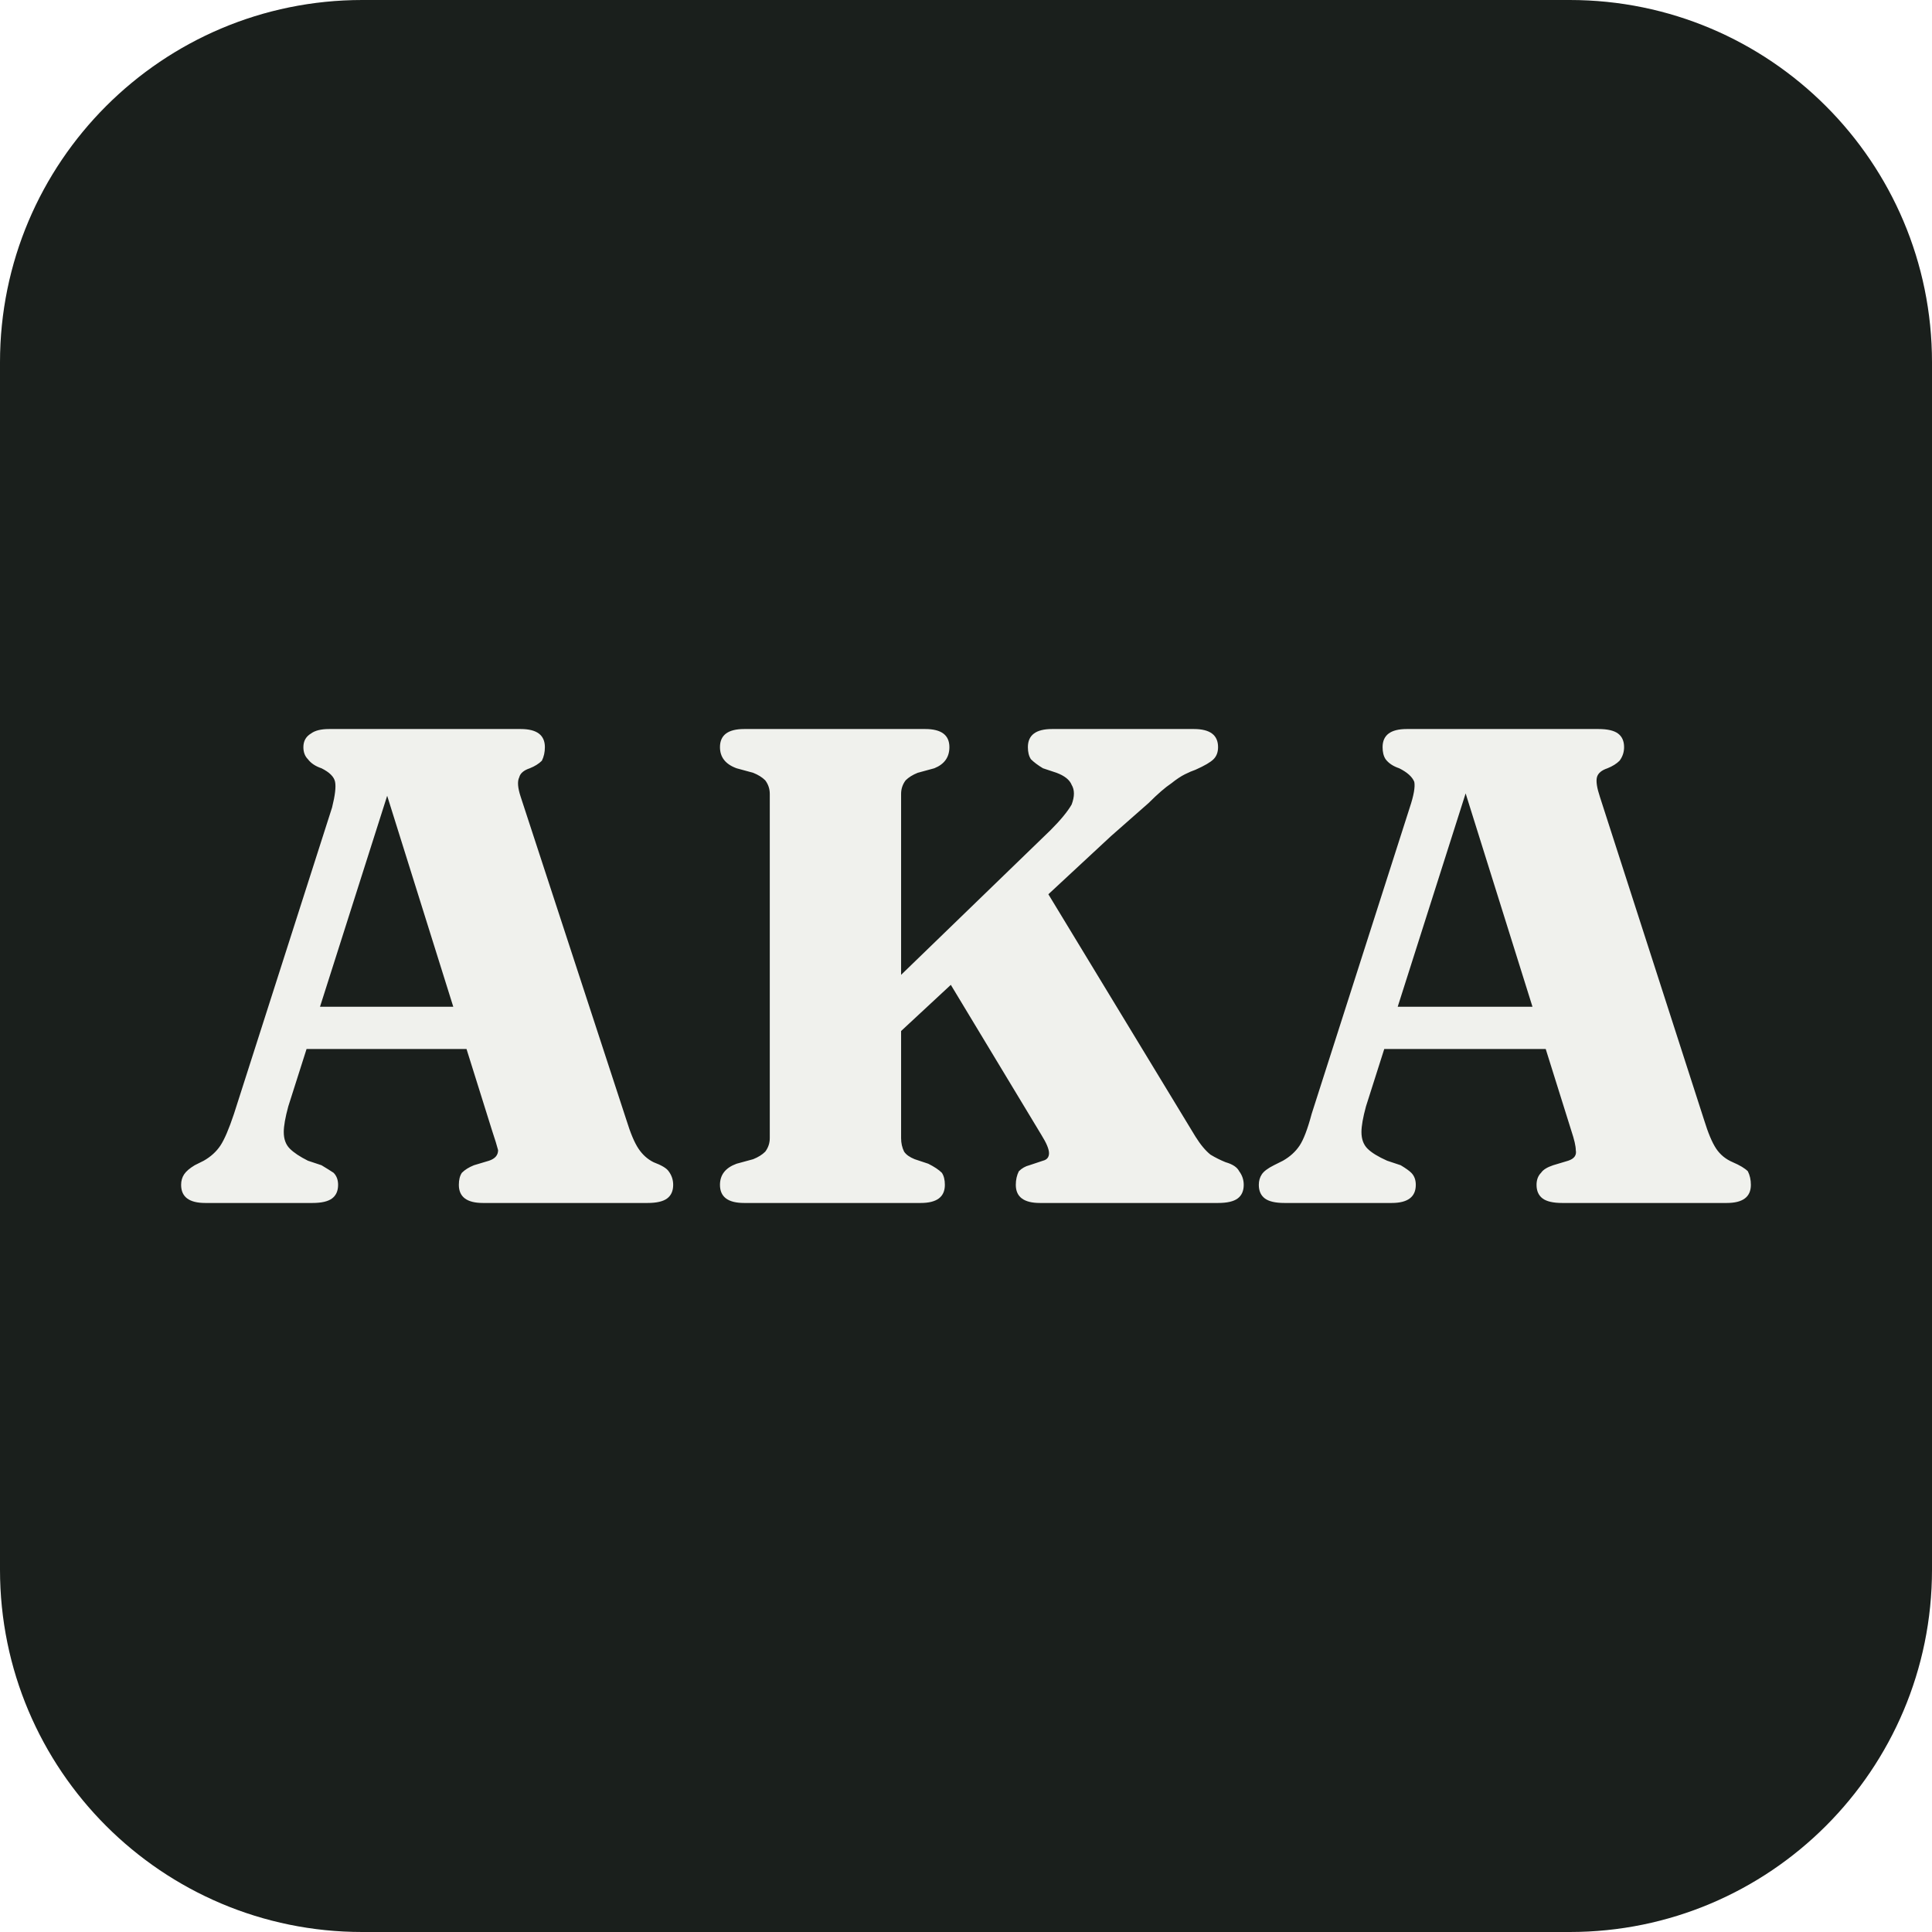
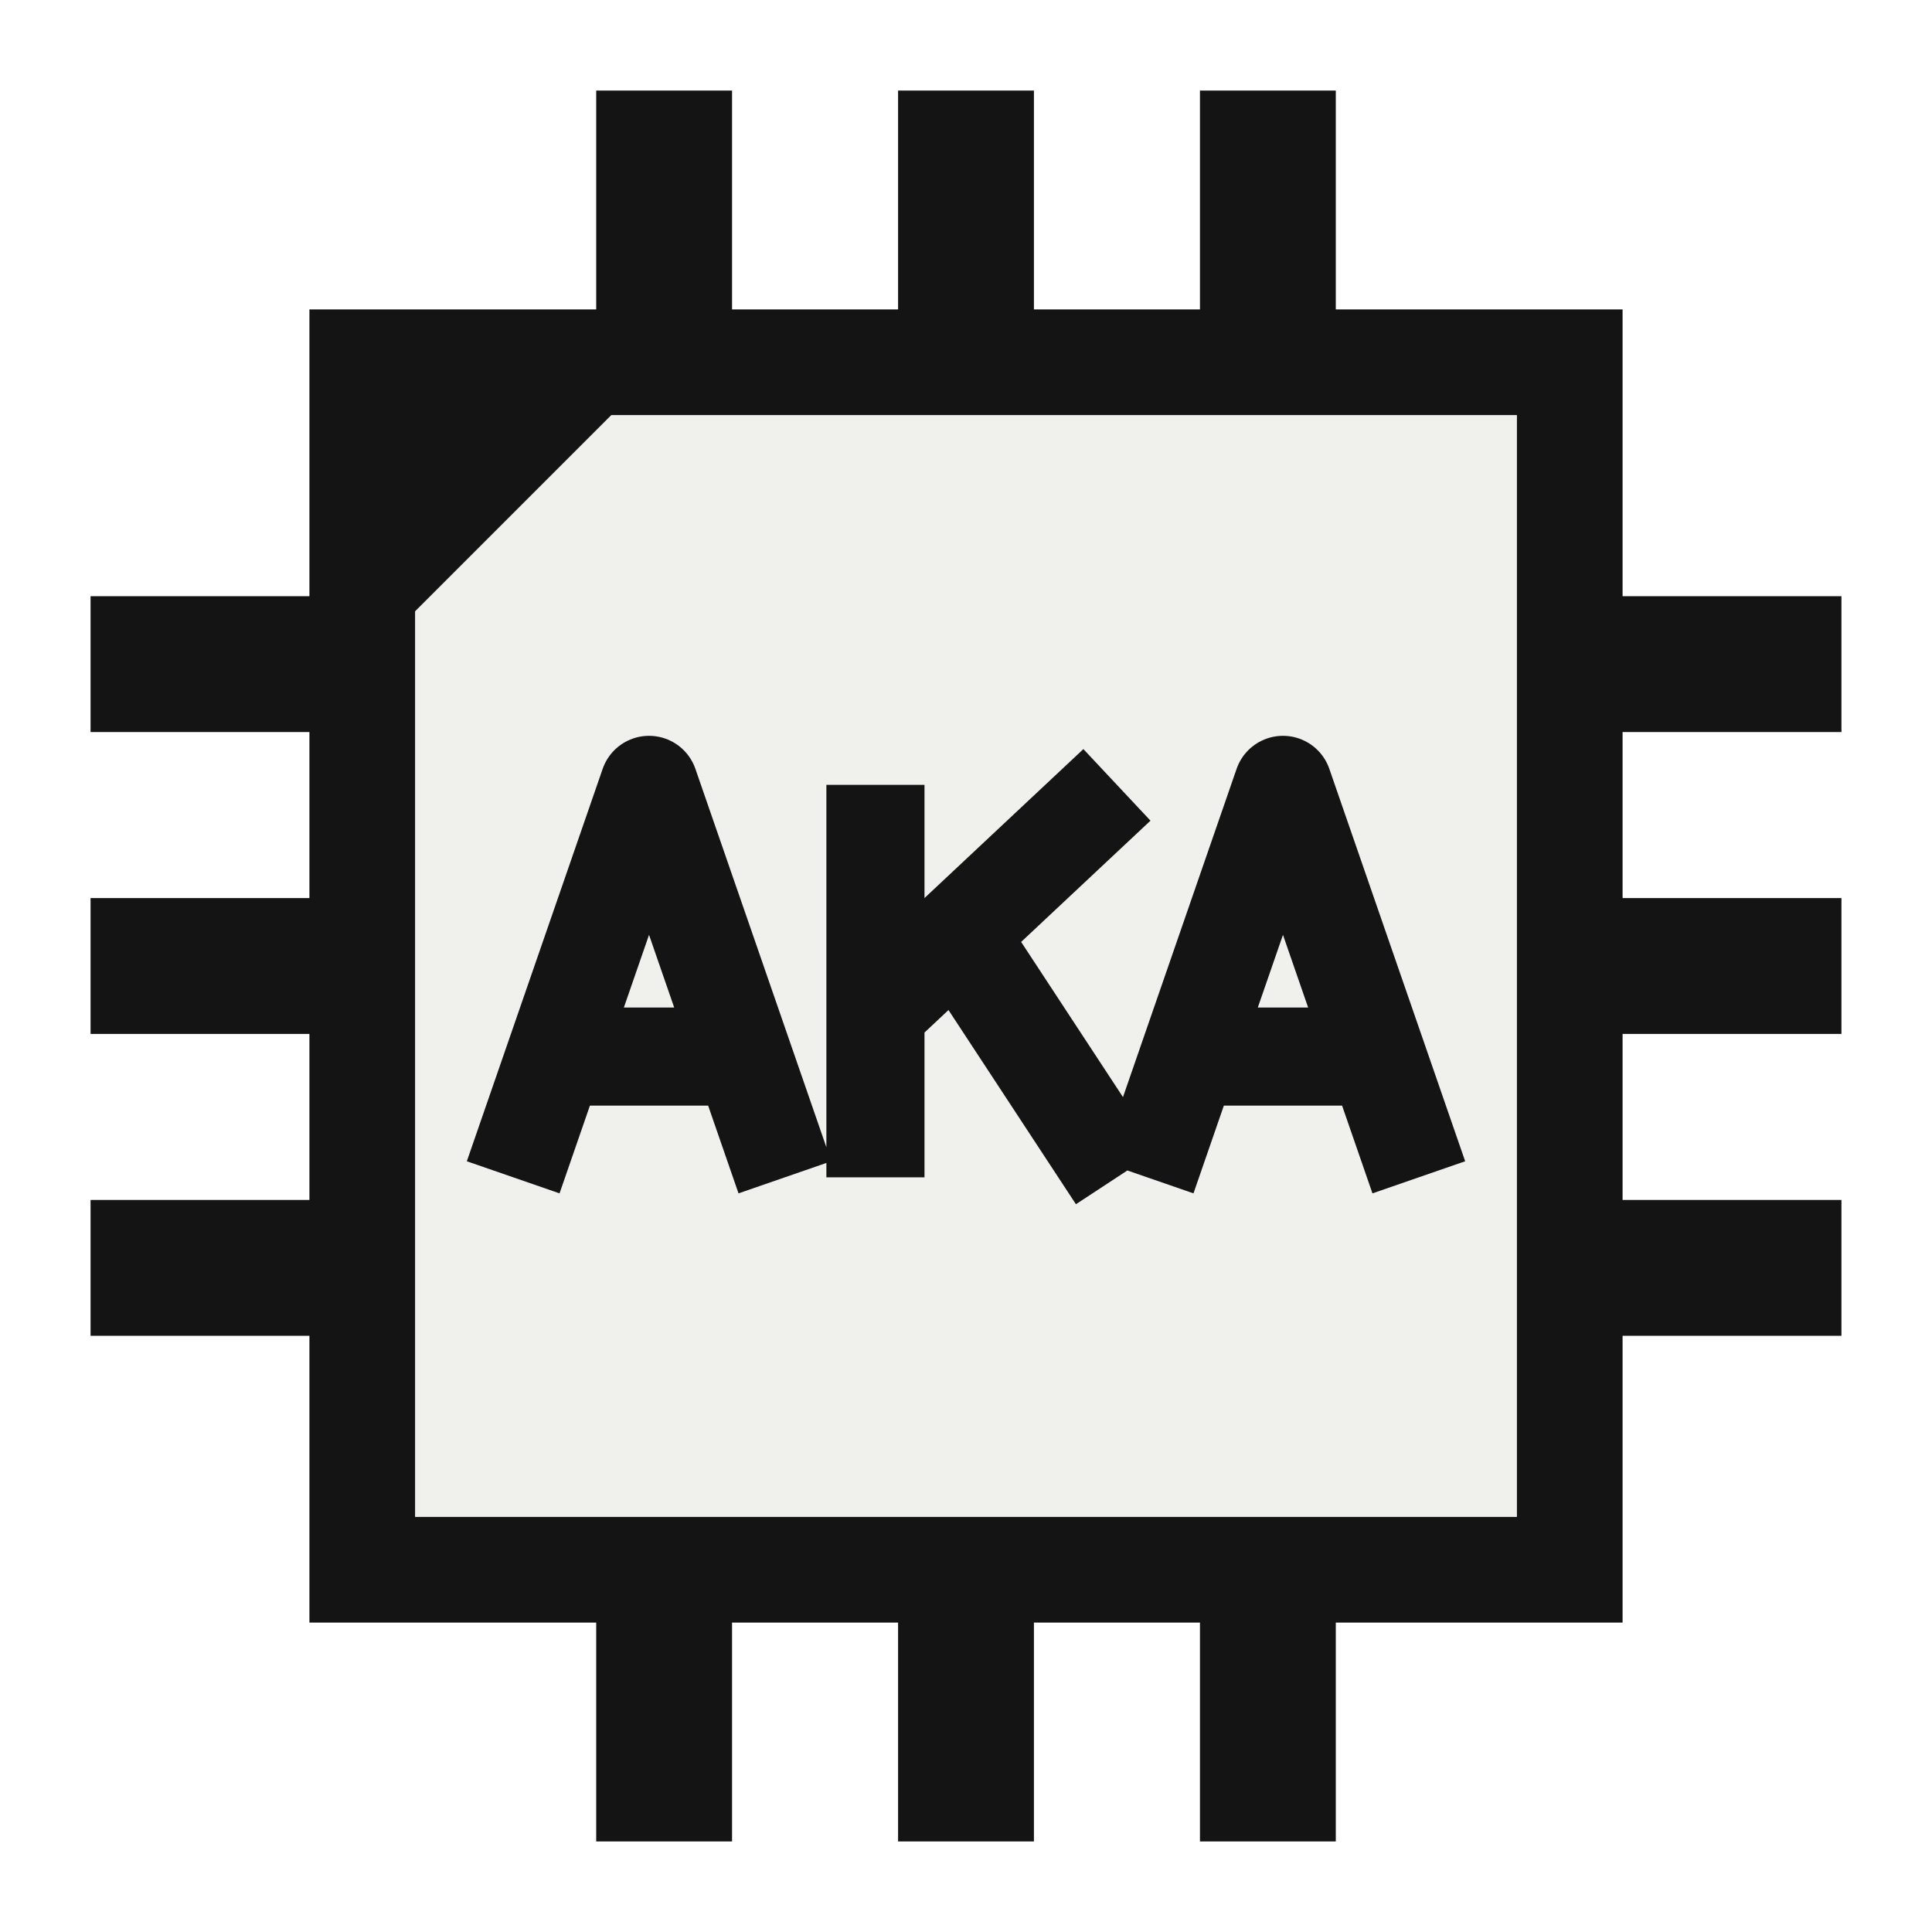
- <svg xmlns="http://www.w3.org/2000/svg" viewBox="0 0 128 128">
-   <rect width="128" height="128" rx="24" fill="#1a1f1c" />
-   <path fill="#f0f1ed" d="M19.3 66.7H32.4L32.5 69.5H19.2ZM22.4 78.5Q22.4 79.1 22 79.4Q21.6 79.7 20.7 79.7H13.6Q12.8 79.7 12.4 79.4Q12 79.1 12 78.5Q12 78.1 12.2 77.8Q12.4 77.5 12.9 77.2L13.5 76.9Q14.2 76.5 14.6 75.9Q15 75.3 15.5 73.8L22 53.5Q22.3 52.3 22.2 51.8Q22.1 51.3 21.3 50.9Q20.7 50.7 20.4 50.3Q20.1 50 20.1 49.5Q20.1 48.9 20.6 48.6Q21 48.3 21.8 48.3H34.5Q35.3 48.3 35.7 48.6Q36.1 48.9 36.1 49.5Q36.1 50 35.9 50.4Q35.6 50.7 35.1 50.9Q34.5 51.1 34.4 51.5Q34.2 51.9 34.5 52.8L41.5 74.2Q41.9 75.5 42.3 76.1Q42.7 76.7 43.3 77Q44.1 77.3 44.3 77.6Q44.6 78 44.6 78.5Q44.6 79.1 44.2 79.4Q43.8 79.7 42.9 79.7H32Q31.2 79.7 30.8 79.4Q30.4 79.1 30.4 78.5Q30.4 78 30.6 77.7Q30.9 77.4 31.4 77.2L32.4 76.9Q33 76.7 33 76.2Q32.9 75.8 32.6 74.9L25.3 51.6L26.2 51L19.1 73.3Q18.8 74.4 18.8 75Q18.8 75.7 19.2 76.1Q19.6 76.5 20.4 76.9L21.3 77.2Q21.8 77.5 22.1 77.7Q22.4 78 22.4 78.5ZM57 67.2 69.6 55Q70.6 54 71 53.3Q71.3 52.5 71 52Q70.8 51.5 70 51.2L69.1 50.9Q68.6 50.6 68.3 50.3Q68.1 50 68.1 49.5Q68.1 48.9 68.5 48.6Q68.9 48.3 69.7 48.3H79.1Q79.9 48.3 80.3 48.6Q80.7 48.9 80.7 49.5Q80.7 50 80.4 50.3Q80.1 50.6 79.2 51Q78.9 51.1 78.5 51.3Q78.1 51.5 77.6 51.9Q77 52.3 76.1 53.2Q75.2 54 73.6 55.4L58.2 69.7ZM62 63.6 68.7 58 79.2 75.3Q79.7 76.1 80.2 76.5Q80.7 76.8 81.2 77Q81.9 77.2 82.1 77.6Q82.4 78 82.4 78.5Q82.4 79.1 82 79.4Q81.6 79.7 80.7 79.7H68.9Q68.1 79.7 67.7 79.4Q67.3 79.1 67.3 78.5Q67.3 78 67.5 77.6Q67.8 77.3 68.2 77.2L69.1 76.9Q69.5 76.8 69.5 76.4Q69.5 76 69 75.2ZM59.7 75.4Q59.7 75.9 59.9 76.3Q60.1 76.6 60.6 76.8L61.5 77.1Q62.1 77.4 62.4 77.7Q62.6 78 62.6 78.5Q62.6 79.1 62.2 79.4Q61.8 79.7 61 79.7H49.3Q48.5 79.7 48.1 79.4Q47.7 79.1 47.7 78.5Q47.7 77.5 48.8 77.1L49.9 76.8Q50.4 76.6 50.7 76.3Q51 75.9 51 75.4V52.6Q51 52.1 50.7 51.7Q50.4 51.4 49.9 51.2L48.8 50.9Q47.7 50.5 47.7 49.5Q47.7 48.9 48.1 48.6Q48.5 48.3 49.3 48.3H61.3Q62.1 48.3 62.5 48.6Q62.9 48.9 62.9 49.5Q62.9 50.5 61.9 50.9L60.8 51.2Q60.3 51.4 60 51.7Q59.7 52.1 59.7 52.6ZM90.7 66.7H103.9L103.9 69.5H90.6ZM93.8 78.5Q93.8 79.1 93.4 79.4Q93 79.7 92.2 79.7H85.1Q84.2 79.7 83.8 79.4Q83.4 79.1 83.4 78.5Q83.4 78.1 83.6 77.8Q83.8 77.5 84.4 77.2L85 76.9Q85.7 76.5 86.1 75.9Q86.5 75.3 86.9 73.8L93.4 53.5Q93.8 52.3 93.7 51.8Q93.5 51.3 92.7 50.9Q92.1 50.7 91.8 50.3Q91.6 50 91.6 49.5Q91.6 48.9 92 48.6Q92.4 48.3 93.2 48.3H105.9Q106.8 48.3 107.2 48.6Q107.6 48.9 107.6 49.5Q107.6 50 107.3 50.4Q107 50.7 106.5 50.9Q105.9 51.1 105.8 51.5Q105.7 51.9 106 52.8L112.9 74.2Q113.3 75.5 113.7 76.1Q114.1 76.7 114.8 77Q115.5 77.3 115.8 77.6Q116 78 116 78.5Q116 79.1 115.6 79.4Q115.2 79.7 114.4 79.7H103.5Q102.6 79.7 102.2 79.4Q101.8 79.1 101.8 78.5Q101.8 78 102.1 77.7Q102.3 77.4 102.9 77.2L103.9 76.9Q104.5 76.7 104.4 76.2Q104.4 75.8 104.1 74.9L96.8 51.6L97.6 51L90.5 73.3Q90.2 74.4 90.2 75Q90.2 75.7 90.6 76.1Q91 76.5 91.9 76.9L92.8 77.2Q93.3 77.5 93.5 77.7Q93.8 78 93.8 78.5Z" />
+ <svg xmlns="http://www.w3.org/2000/svg" viewBox="0 0 128 128" fill="none">
+   <style>
+     .pin, .body { stroke: #141414; }
+     .body { fill: #f0f1ed; }
+     .ink { fill: #141414; }
+     .glyph { stroke: #141414; }
+     @media (prefers-color-scheme: dark) {
+       .pin, .body { stroke: #f0f1ed; }
+     }
+   </style>
+   <path class="pin" stroke-width="9" d="M44 6V26M64 6V26M84 6V26M44 102V122M64 102V122M84 102V122M6 44H26M6 64H26M6 84H26M102 44H122M102 64H122M102 84H122" />
+   <rect class="body" x="24" y="24" width="80" height="80" stroke-width="7" />
+   <path class="ink" d="M24 24h20L24 44z" />
+   <path class="glyph" stroke-width="6.5" stroke-linejoin="round" d="M34 78 L43 52 L52 78 M37.5 70H48.5 M58 52V78 M74 52 L58 67 M63.5 62 L74 78 M76 78 L85 52 L94 78 M79.5 70H90.5" />
</svg>
